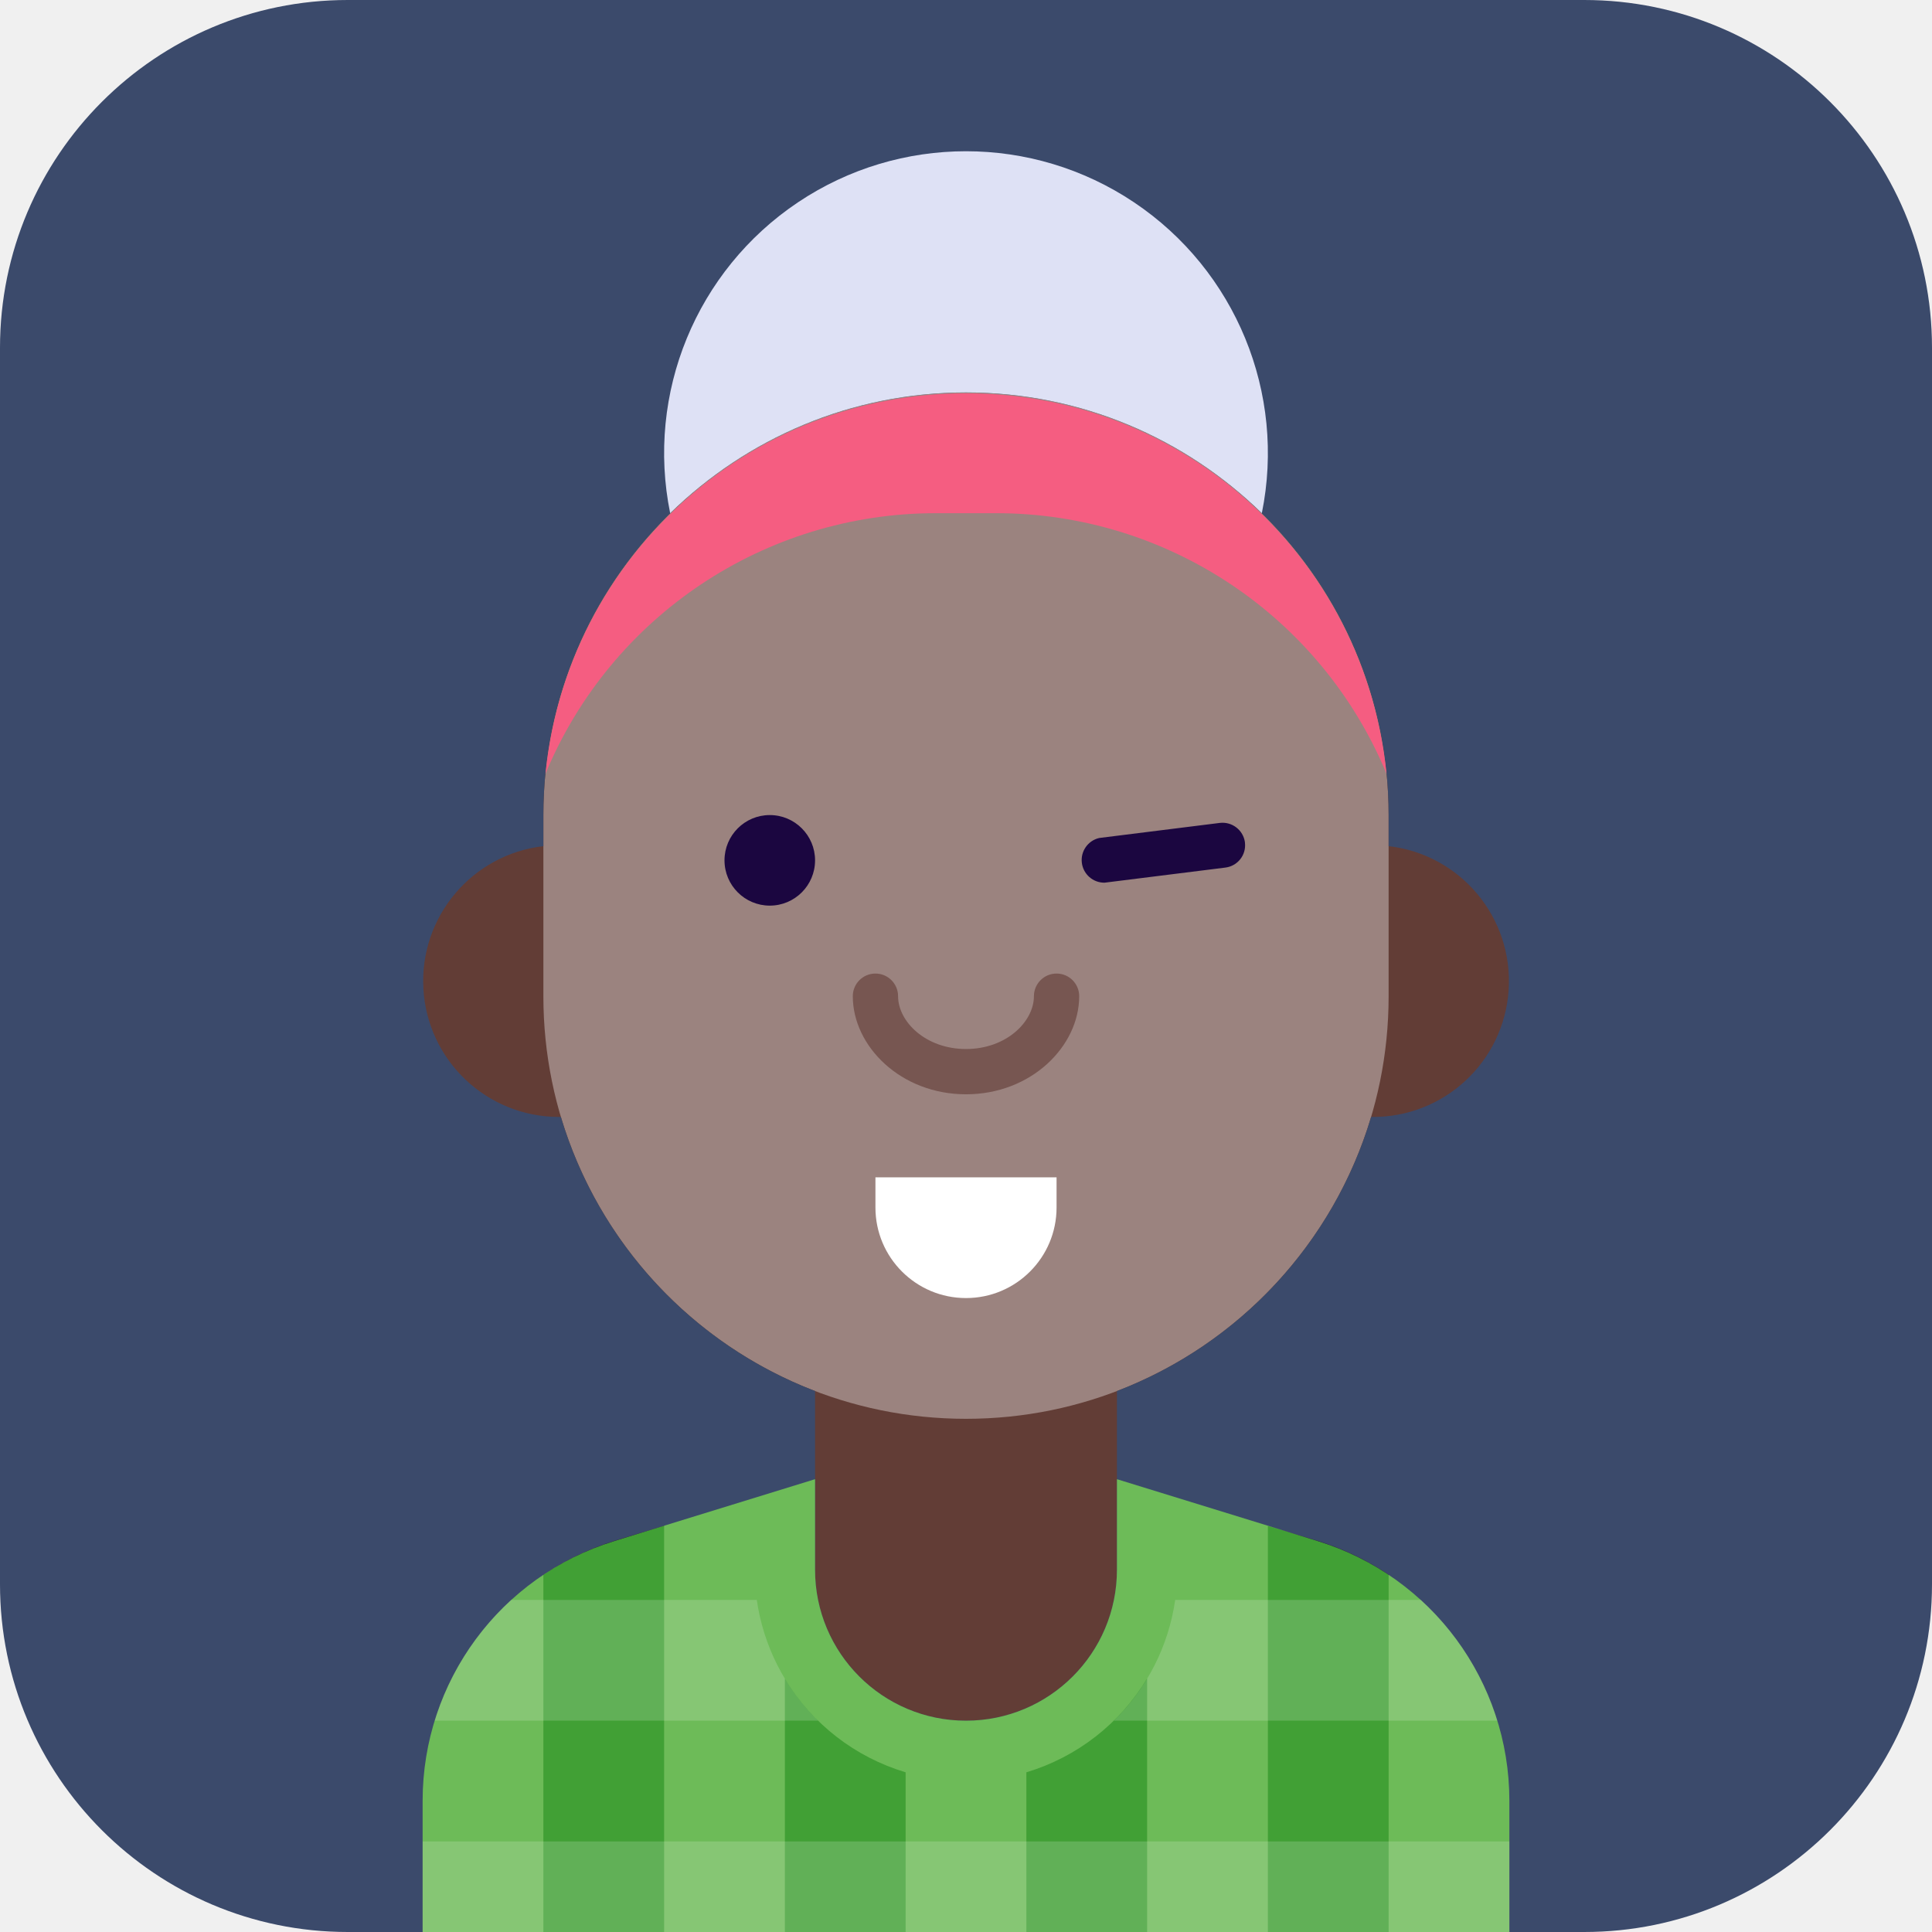
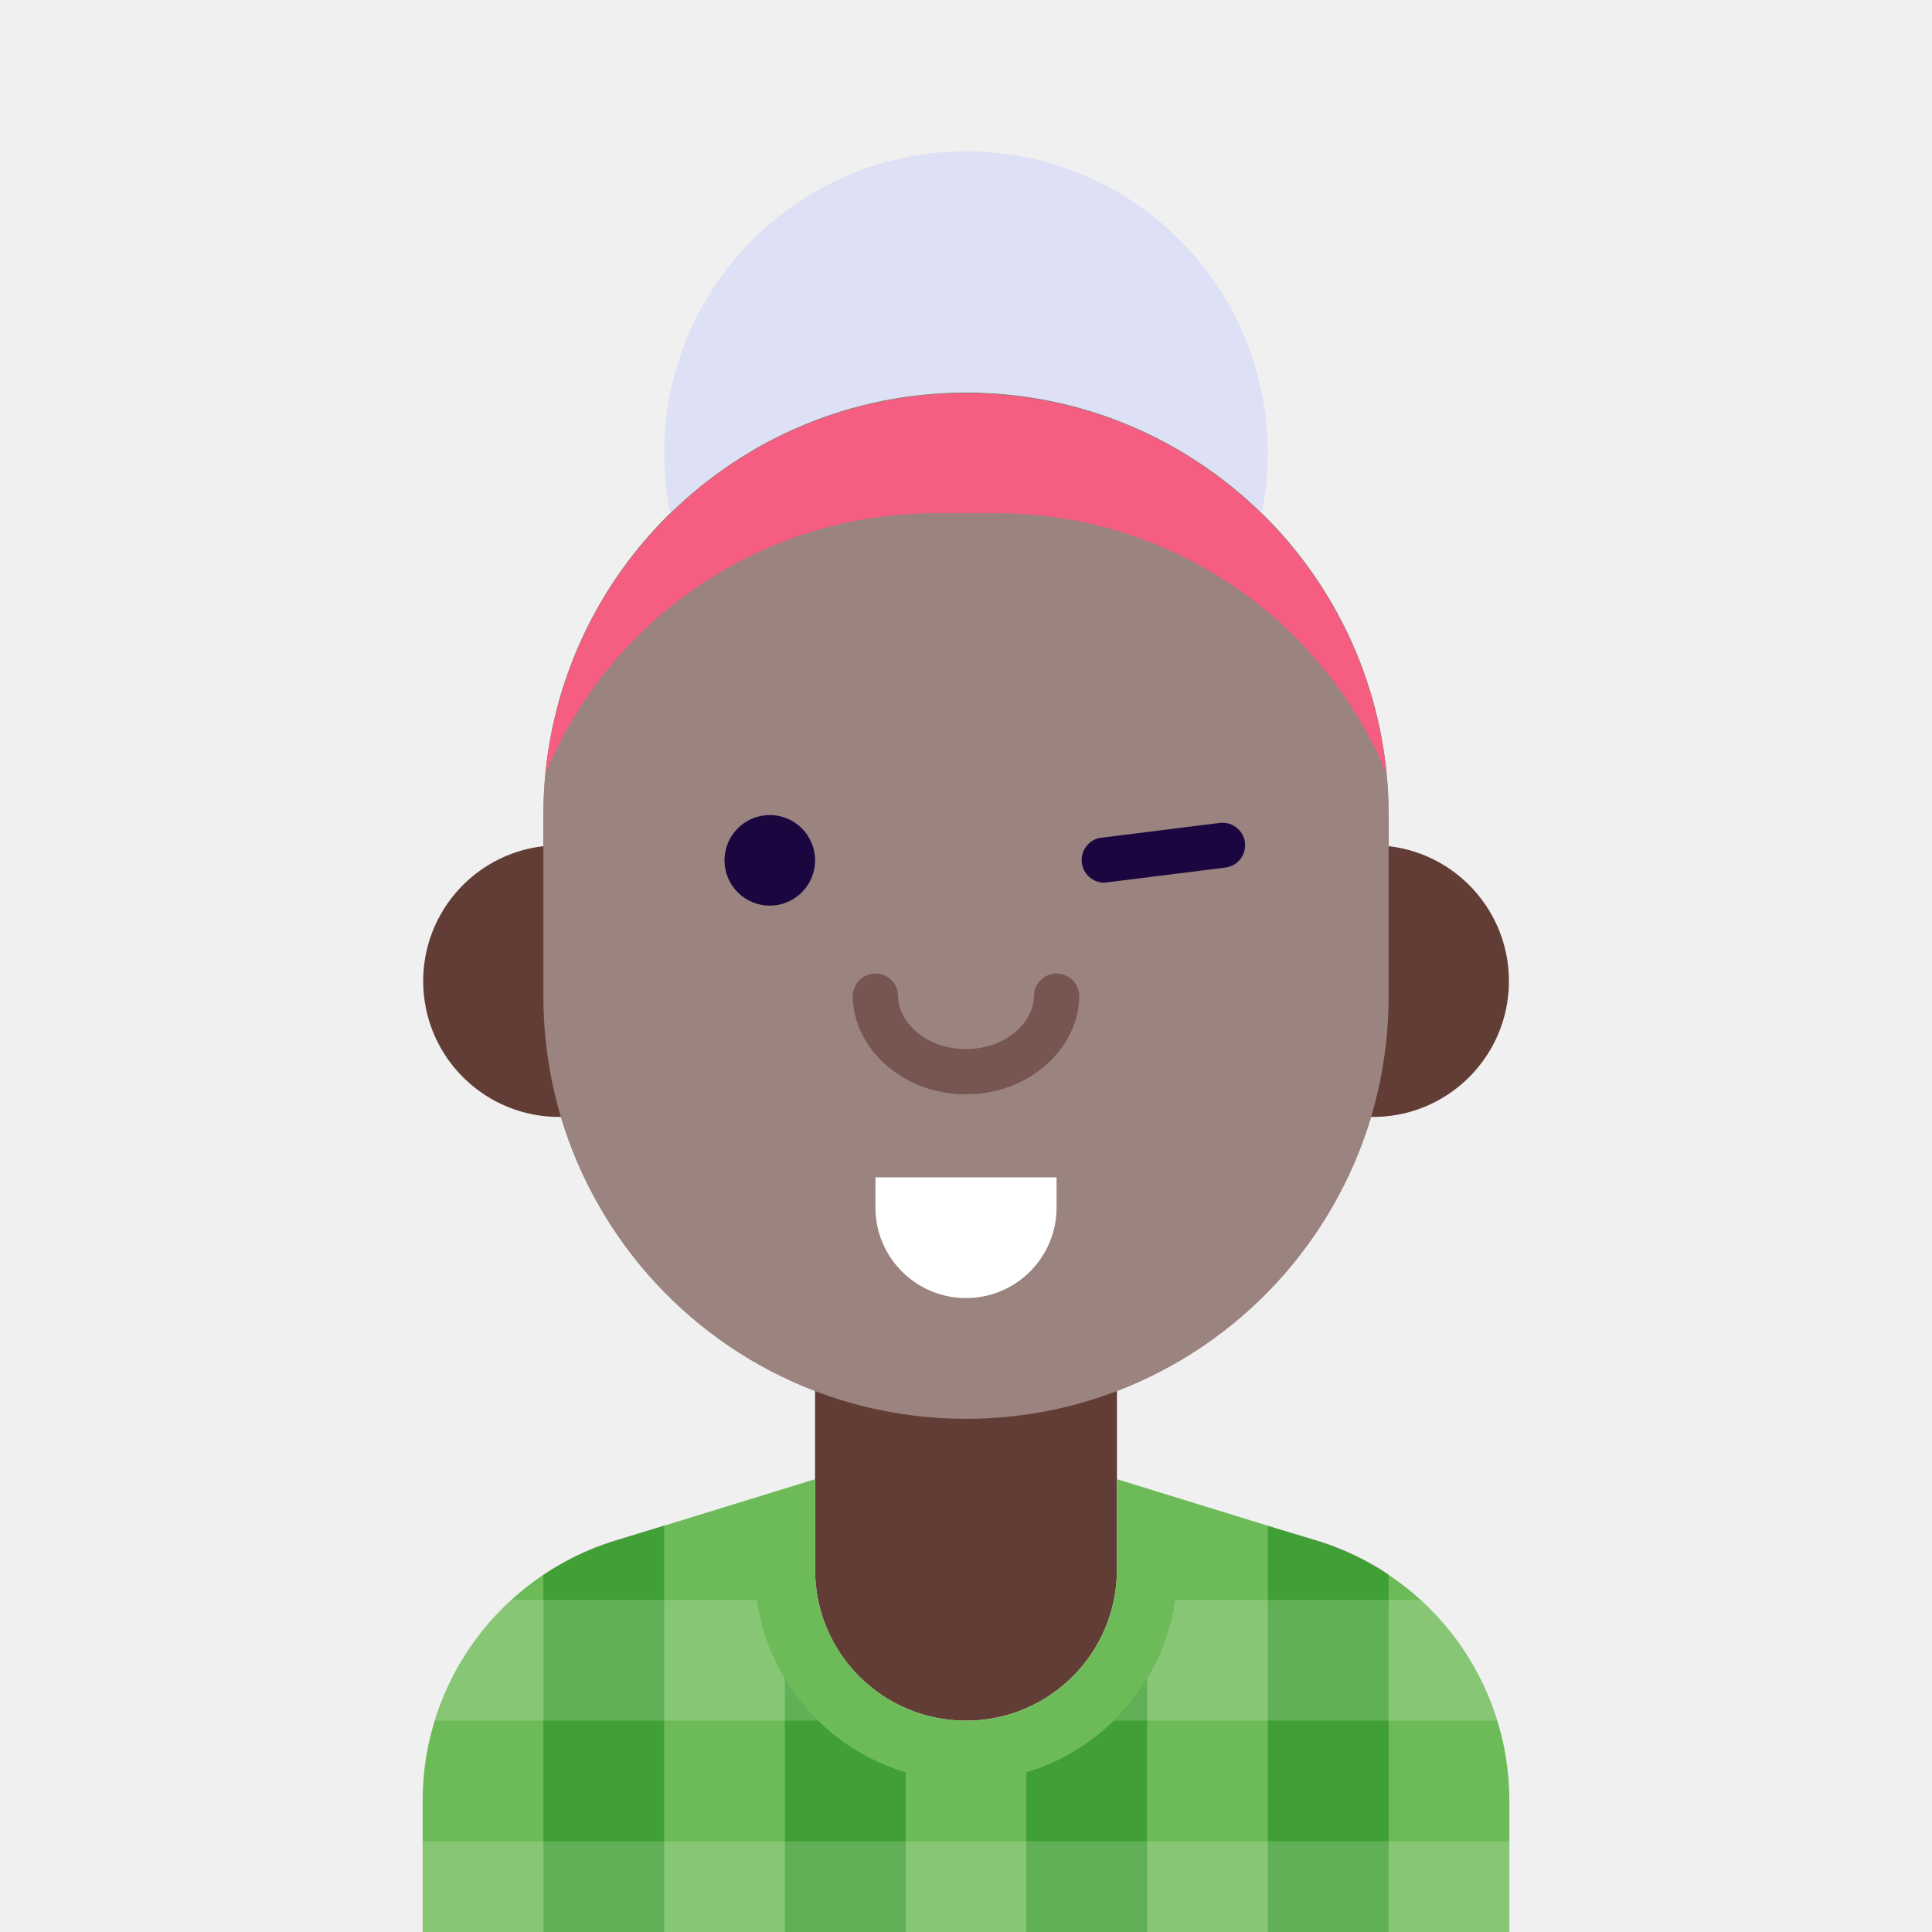
<svg xmlns="http://www.w3.org/2000/svg" viewBox="0 0 64 64" fill="none" shape-rendering="auto" width="128" height="128">
  <mask id="viewboxMask">
    <rect width="64" height="64" rx="11.52" ry="11.52" x="0" y="0" fill="#fff" />
  </mask>
  <g mask="url(#viewboxMask)">
-     <rect fill="#3b4a6b" width="64" height="64" x="0" y="0" />
    <path d="M37 46.08V52a5 5 0 0 1-10 0v-5.92A14.04 14.04 0 0 1 18.58 37h-.08a4.5 4.5 0 0 1-.5-8.97V27a14 14 0 1 1 28 0v1.03a4.5 4.5 0 0 1-.58 8.97A14.04 14.04 0 0 1 37 46.08Z" fill="#623d36" />
    <mask id="personas-a" style="mask-type:luminance" maskUnits="userSpaceOnUse" x="14" y="13" width="36" height="44">
      <path d="M37 46.08V52a5 5 0 0 1-10 0v-5.92A14.04 14.04 0 0 1 18.58 37h-.08a4.5 4.5 0 0 1-.5-8.97V27a14 14 0 1 1 28 0v1.03a4.5 4.5 0 0 1-.58 8.97A14.04 14.04 0 0 1 37 46.08Z" fill="#fff" />
    </mask>
    <g mask="url(#personas-a)">
      <path d="M32 13a14 14 0 0 1 14 14v6a14 14 0 1 1-28 0v-6a14 14 0 0 1 14-14Z" fill="#fff" style="mix-blend-mode:overlay" opacity=".36" />
    </g>
    <g transform="translate(20 24)">
      <path d="M4 4.5a1.5 1.5 0 1 0 3 0 1.5 1.5 0 0 0-3 0ZM21.24 3.9a.75.75 0 0 0-.83-.64l-4 .5a.75.75 0 0 0 .18 1.48l4-.5c.41-.05.7-.42.65-.83Z" fill="#1B0640" />
    </g>
    <g transform="translate(2 2)">
      <path d="M20.2 15a10 10 0 1 1 19.6 0c-2.53-2.47-5.98-4-9.8-4-3.82 0-7.27 1.53-9.8 4Z" fill="#dee1f5" />
      <path d="M43.93 23.63A14 14 0 0 0 31 15h-2a14 14 0 0 0-12.93 8.63 14 14 0 0 1 27.86 0Z" fill="#F55D81" />
    </g>
    <g transform="translate(11 44)">
      <path d="M16 5v3a5 5 0 0 0 10 0V5l6.65 2.05a9 9 0 0 1 6.35 8.6V20H3v-4.35a9 9 0 0 1 6.35-8.6L16 5Z" fill="#6dbb58" />
      <path d="m11 6.54-1.65.5A9 9 0 0 0 7 8.17V20h4V6.54ZM15 20h4v-5.29a7.02 7.02 0 0 1-4-3.1V20ZM23 20h4v-8.4a7.02 7.02 0 0 1-4 3.11v5.3ZM31 20h4V8.16a9 9 0 0 0-2.35-1.12L31 6.55V20Z" style="mix-blend-mode:overlay" opacity=".4" fill="#000" />
      <path d="M3.4 13a9.01 9.01 0 0 1 2.53-4h8.14a6.98 6.98 0 0 0 2.03 4H3.4ZM39 17v3H3v-3h36ZM36.07 9a9.01 9.01 0 0 1 2.53 4H25.9a6.98 6.98 0 0 0 2.03-4h8.14Z" style="mix-blend-mode:lighten" opacity=".17" fill="#fff" />
    </g>
    <g transform="translate(23 36)">
      <path d="M6 3h6v1a3 3 0 0 1-6 0V3Z" fill="#fff" />
    </g>
    <g transform="translate(24 28)">
      <path d="M4.25 5a.75.75 0 0 1 1.5 0c0 .84.91 1.75 2.25 1.75 1.34 0 2.25-.91 2.25-1.75a.75.75 0 0 1 1.5 0c0 1.66-1.59 3.25-3.75 3.25S4.25 6.66 4.25 5Z" fill="#000" style="mix-blend-mode:overlay" opacity=".36" />
    </g>
    <g transform="translate(14 26)" />
  </g>
</svg>
